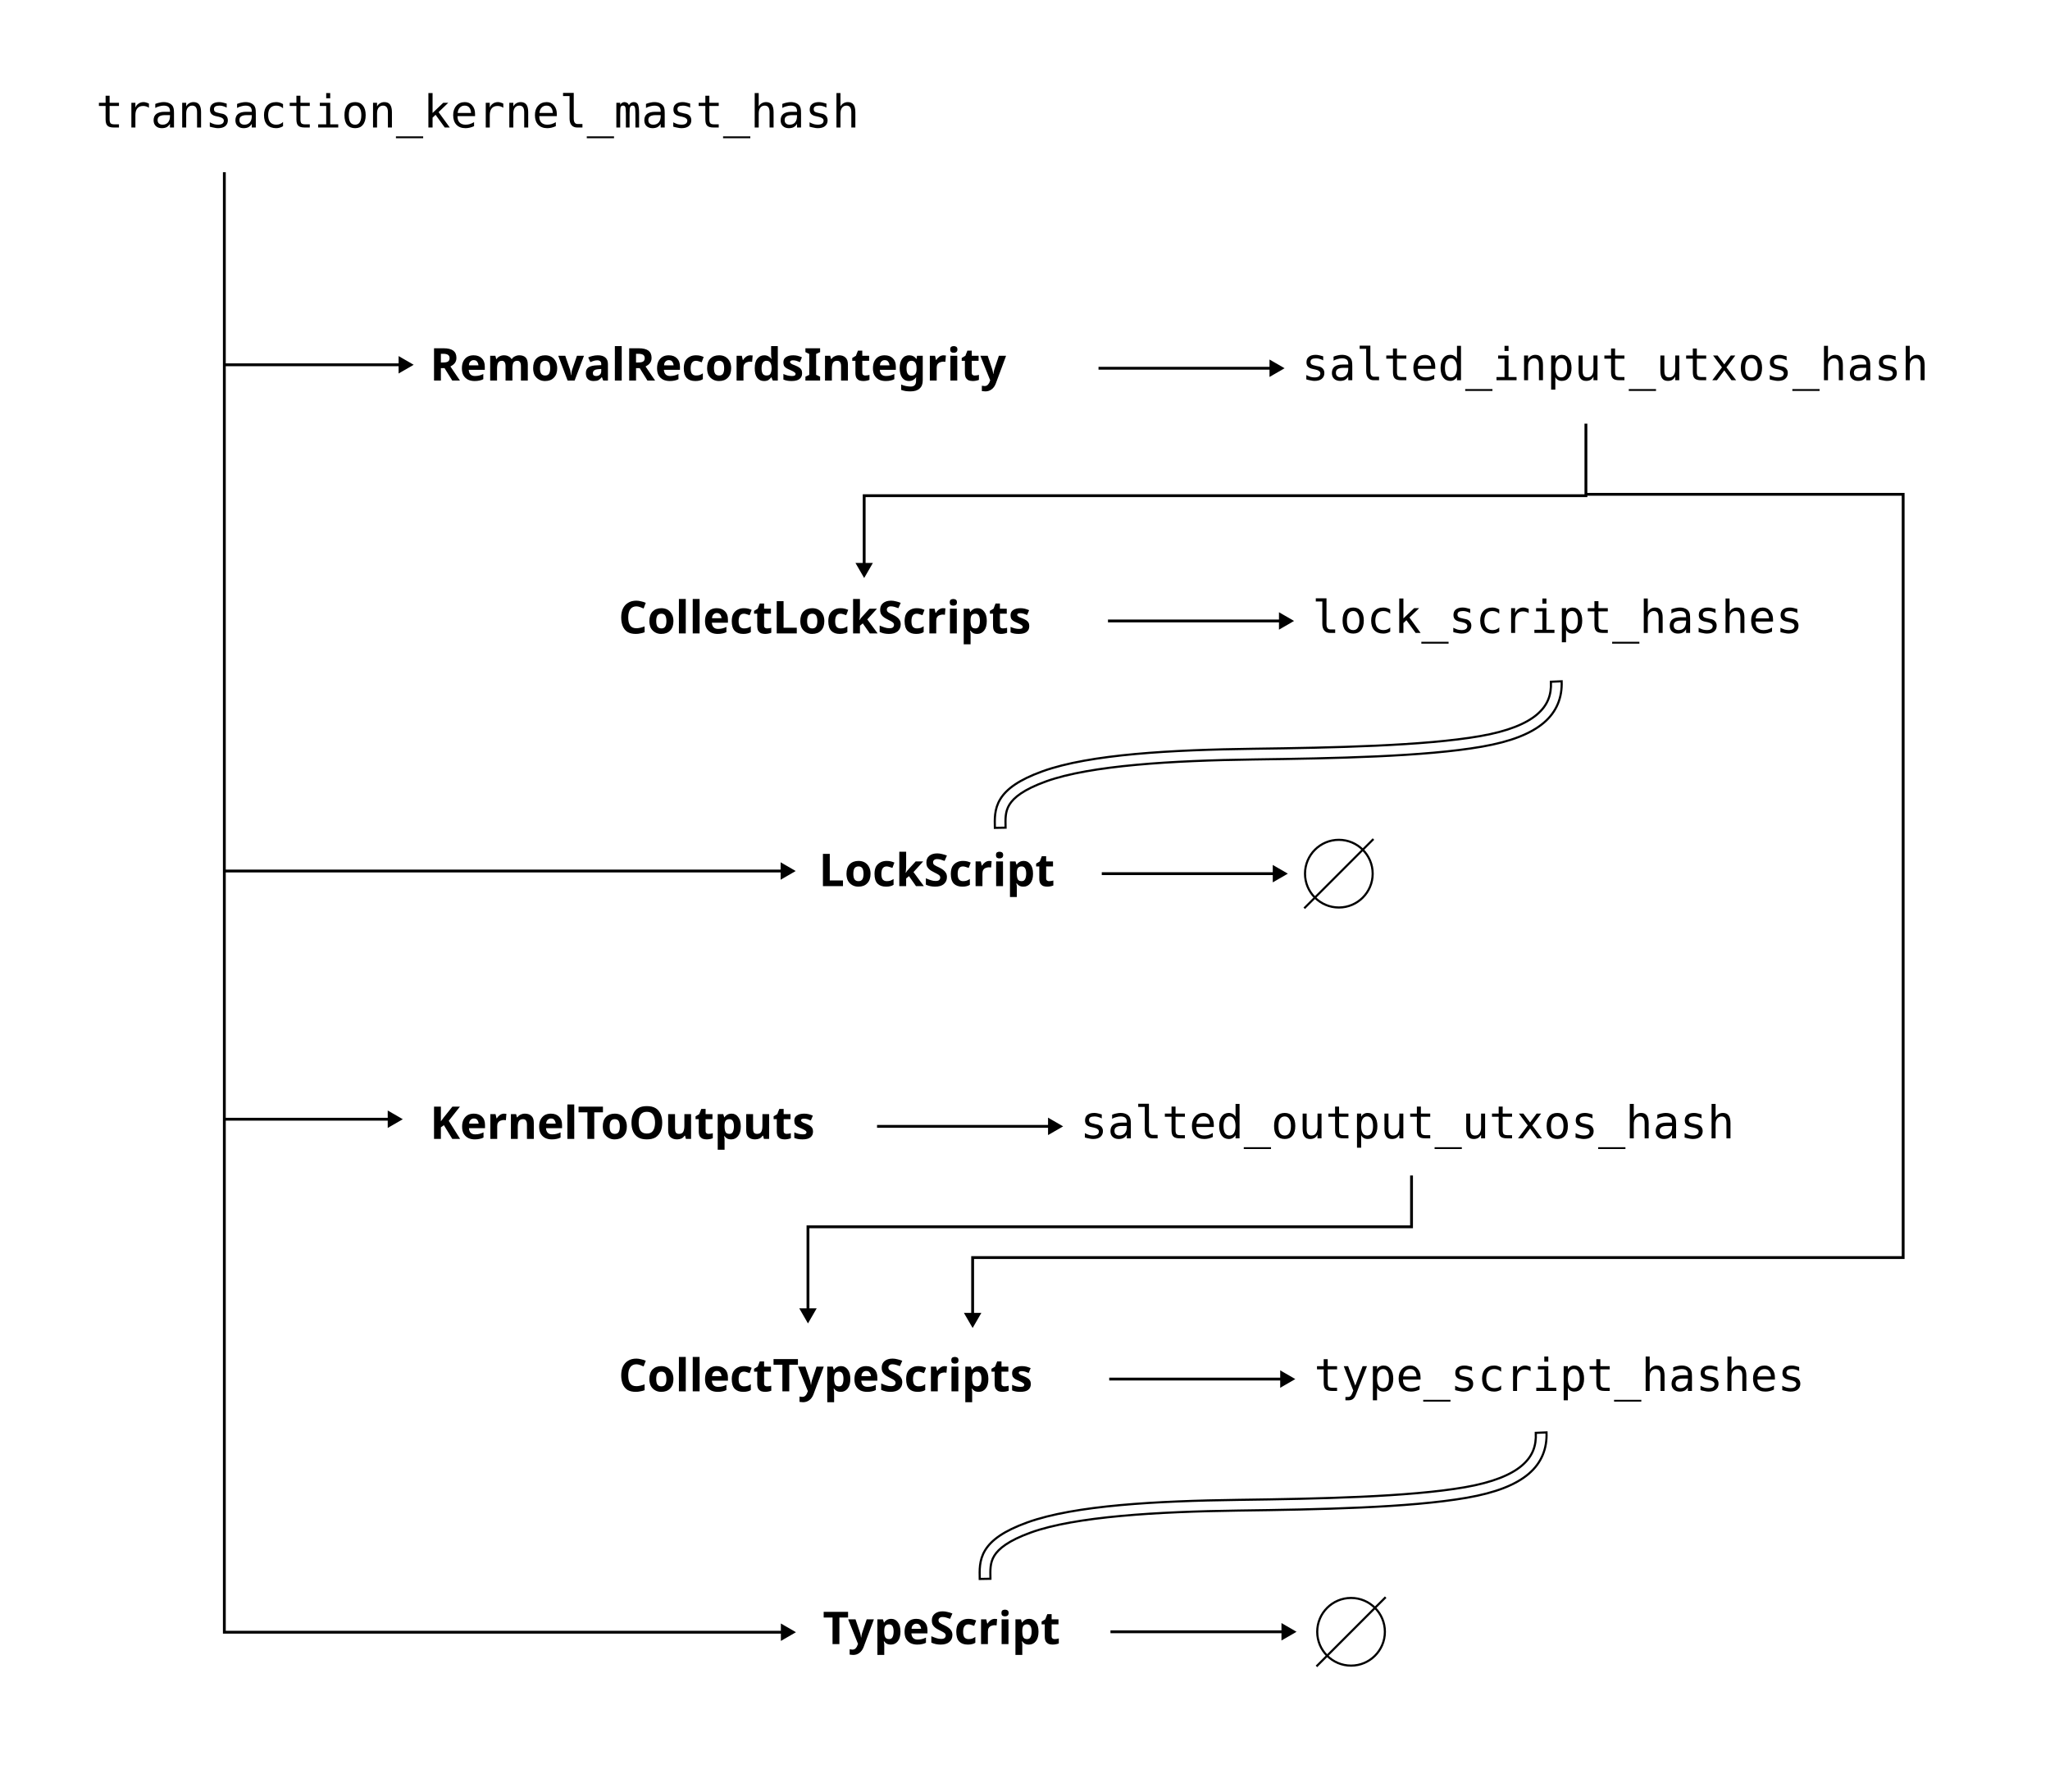
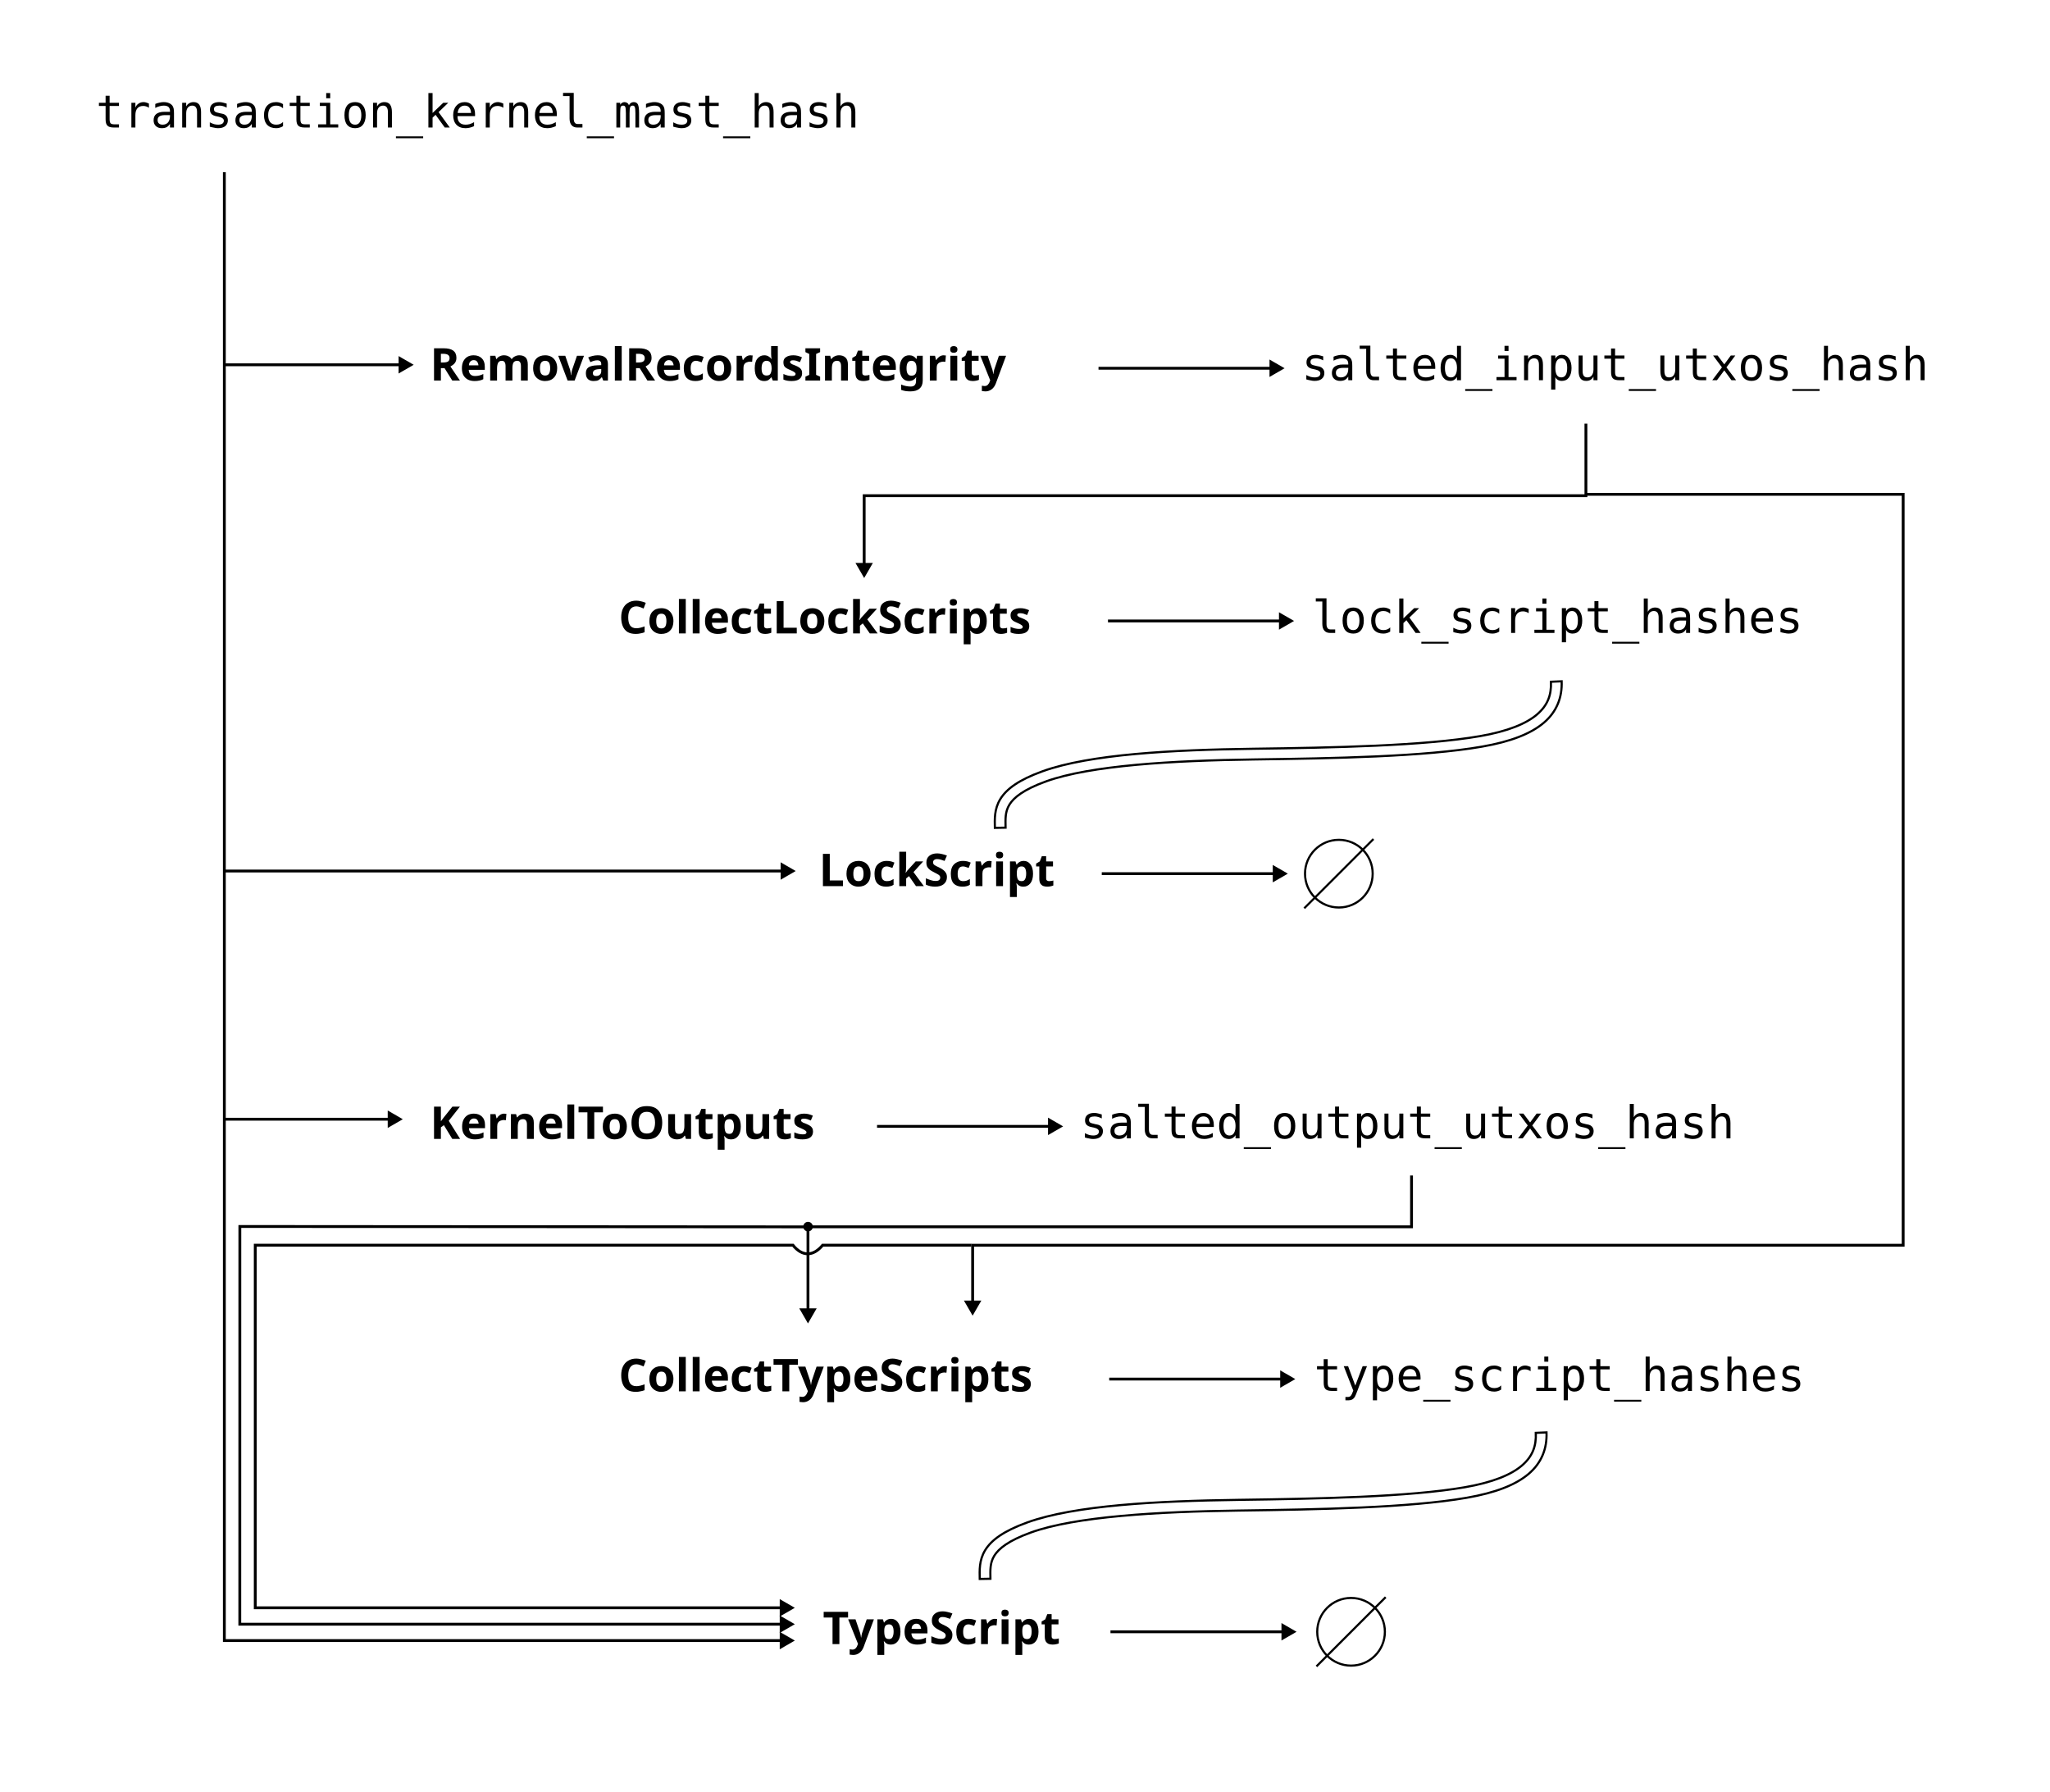
<svg xmlns="http://www.w3.org/2000/svg" width="191.666mm" height="167.514mm" viewBox="0 0 191.666 167.514" version="1.1" id="svg1">
  <defs id="defs1">
    <marker style="overflow:visible" id="Triangle" refX="0" refY="0" orient="auto-start-reverse" markerWidth="1" markerHeight="1" viewBox="0 0 1 1" preserveAspectRatio="xMidYMid">
      <path transform="scale(0.5)" style="fill:context-stroke;fill-rule:evenodd;stroke:context-stroke;stroke-width:1pt" d="M 5.77,0 -2.88,5 V -5 Z" id="path135" />
    </marker>
    <marker style="overflow:visible" id="Triangle-8" refX="0" refY="0" orient="auto-start-reverse" markerWidth="1" markerHeight="1" viewBox="0 0 1 1" preserveAspectRatio="xMidYMid">
      <path transform="scale(0.5)" style="fill:context-stroke;fill-rule:evenodd;stroke:context-stroke;stroke-width:1pt" d="M 5.77,0 -2.88,5 V -5 Z" id="path135-4" />
    </marker>
    <marker style="overflow:visible" id="Triangle-8-2" refX="0" refY="0" orient="auto-start-reverse" markerWidth="1" markerHeight="1" viewBox="0 0 1 1" preserveAspectRatio="xMidYMid">
      <path transform="scale(0.5)" style="fill:context-stroke;fill-rule:evenodd;stroke:context-stroke;stroke-width:1pt" d="M 5.77,0 -2.88,5 V -5 Z" id="path135-4-4" />
    </marker>
    <marker style="overflow:visible" id="Triangle-8-20" refX="0" refY="0" orient="auto-start-reverse" markerWidth="1" markerHeight="1" viewBox="0 0 1 1" preserveAspectRatio="xMidYMid">
      <path transform="scale(0.5)" style="fill:context-stroke;fill-rule:evenodd;stroke:context-stroke;stroke-width:1pt" d="M 5.77,0 -2.88,5 V -5 Z" id="path135-4-2" />
    </marker>
    <marker style="overflow:visible" id="Triangle-8-4" refX="0" refY="0" orient="auto-start-reverse" markerWidth="1" markerHeight="1" viewBox="0 0 1 1" preserveAspectRatio="xMidYMid">
      <path transform="scale(0.5)" style="fill:context-stroke;fill-rule:evenodd;stroke:context-stroke;stroke-width:1pt" d="M 5.77,0 -2.88,5 V -5 Z" id="path135-4-1" />
    </marker>
    <marker style="overflow:visible" id="Triangle-8-7" refX="0" refY="0" orient="auto-start-reverse" markerWidth="1" markerHeight="1" viewBox="0 0 1 1" preserveAspectRatio="xMidYMid">
      <path transform="scale(0.5)" style="fill:context-stroke;fill-rule:evenodd;stroke:context-stroke;stroke-width:1pt" d="M 5.77,0 -2.88,5 V -5 Z" id="path135-4-0" />
    </marker>
  </defs>
  <g id="layer1" transform="translate(-10.78683,-37.99854)">
    <text xml:space="preserve" style="font-size:4.233px;line-height:1.25;font-family:sans-serif;stroke-width:0.265" x="19.77" y="49.919" id="text1">
      <tspan id="tspan1" style="font-style:normal;font-variant:normal;font-weight:normal;font-stretch:normal;font-family:'DejaVu Sans Mono';-inkscape-font-specification:'DejaVu Sans Mono';stroke-width:0.265" x="19.77" y="49.919">transaction_kernel_mast_hash</tspan>
    </text>
    <g id="g23">
      <text xml:space="preserve" style="font-size:4.233px;line-height:1.25;font-family:sans-serif;stroke-width:0.265" x="111.781" y="144.412" id="text2-4">
        <tspan style="font-style:normal;font-variant:normal;font-weight:normal;font-stretch:normal;font-family:'DejaVu Sans Mono';-inkscape-font-specification:'DejaVu Sans Mono';stroke-width:0.265" x="111.781" y="144.412" id="tspan6">salted_output_utxos_hash</tspan>
        <tspan style="stroke-width:0.265" x="111.781" y="149.703" id="tspan3-6" />
      </text>
      <text xml:space="preserve" style="font-size:4.233px;line-height:1.25;font-family:sans-serif;stroke:none;stroke-width:0.265;stroke-opacity:1" x="50.992" y="144.459" id="text5-7-8">
        <tspan id="tspan5-2-6" style="font-weight:bold;stroke:none;stroke-width:0.265;stroke-opacity:1" x="50.992" y="144.459">KernelToOutputs</tspan>
      </text>
      <path style="fill:none;stroke:#000000;stroke-width:0.265px;stroke-linecap:butt;stroke-linejoin:miter;stroke-opacity:1;marker-end:url(#Triangle-8-20)" d="M 92.787,143.291 H 109.244" id="path20-7-75" />
    </g>
    <g id="g24">
      <text xml:space="preserve" style="font-size:4.233px;line-height:1.25;font-family:sans-serif;stroke-width:0.265" x="133.657" y="168.023" id="text2-8-6">
        <tspan id="tspan2-5-2" style="font-style:normal;font-variant:normal;font-weight:normal;font-stretch:normal;font-family:'DejaVu Sans Mono';-inkscape-font-specification:'DejaVu Sans Mono';stroke-width:0.265" x="133.657" y="168.023">type_script_hashes</tspan>
        <tspan style="stroke-width:0.265" x="133.657" y="173.315" id="tspan3-8-8" />
      </text>
      <text xml:space="preserve" style="font-size:4.233px;line-height:1.25;font-family:sans-serif;stroke:none;stroke-width:0.265;stroke-opacity:1" x="68.619" y="168.066" id="text5-7-6">
        <tspan id="tspan5-2-0" style="font-weight:bold;stroke:none;stroke-width:0.265;stroke-opacity:1" x="68.619" y="168.066">CollectTypeScripts</tspan>
      </text>
      <path style="fill:none;stroke:#000000;stroke-width:0.265px;stroke-linecap:butt;stroke-linejoin:miter;stroke-opacity:1;marker-end:url(#Triangle-8-4)" d="m 114.494,166.914 h 16.457" id="path20-7-1" />
    </g>
    <g id="g25">
      <path style="fill:none;stroke:#000000;stroke-width:0.265px;stroke-linecap:butt;stroke-linejoin:miter;stroke-opacity:1;marker-end:url(#Triangle-8-7)" d="m 114.611,190.538 h 16.457" id="path20-7-0" />
      <text xml:space="preserve" style="font-size:4.233px;line-height:1.25;font-family:sans-serif;stroke:none;stroke-width:0.265;stroke-opacity:1" x="87.72" y="191.689" id="text5-0-5">
        <tspan id="tspan5-29-1" style="font-weight:bold;stroke:none;stroke-width:0.265;stroke-opacity:1" x="87.72" y="191.689">TypeScript</tspan>
      </text>
      <g id="g18-4" transform="translate(4.909718,72.65)">
        <circle style="fill:none;stroke:#000000;stroke-width:0.2;stroke-linecap:round;stroke-linejoin:round;stroke-dasharray:none;stroke-opacity:1" id="path17-1" cx="132.195" cy="117.888" r="3.163" />
        <path style="fill:none;stroke:#000000;stroke-width:0.2;stroke-linecap:butt;stroke-linejoin:miter;stroke-dasharray:none;stroke-opacity:1" d="m 128.959,121.123 6.472,-6.472" id="path18-9" />
      </g>
    </g>
    <g id="g20">
      <text xml:space="preserve" style="font-size:4.233px;line-height:1.25;font-family:sans-serif;stroke-width:0.265" x="132.486" y="73.542" id="text2">
        <tspan style="font-style:normal;font-variant:normal;font-weight:normal;font-stretch:normal;font-family:'DejaVu Sans Mono';-inkscape-font-specification:'DejaVu Sans Mono';stroke-width:0.265" x="132.486" y="73.542" id="tspan3">salted_input_utxos_hash</tspan>
      </text>
      <text xml:space="preserve" style="font-size:4.233px;line-height:1.25;font-family:sans-serif;stroke:none;stroke-width:0.265;stroke-opacity:1" x="50.992" y="73.573" id="text5">
        <tspan id="tspan5" style="font-weight:bold;stroke:none;stroke-width:0.265;stroke-opacity:1" x="50.992" y="73.573">RemovalRecordsIntegrity</tspan>
      </text>
      <path style="fill:none;stroke:#000000;stroke-width:0.265px;stroke-linecap:butt;stroke-linejoin:miter;stroke-opacity:1;marker-end:url(#Triangle)" d="m 113.493,72.422 h 16.457" id="path20" />
    </g>
    <g id="g21">
      <text xml:space="preserve" style="font-size:4.233px;line-height:1.25;font-family:sans-serif;stroke-width:0.265" x="133.481" y="97.165" id="text2-8">
        <tspan id="tspan2-5" style="font-style:normal;font-variant:normal;font-weight:normal;font-stretch:normal;font-family:'DejaVu Sans Mono';-inkscape-font-specification:'DejaVu Sans Mono';stroke-width:0.265" x="133.481" y="97.165">lock_script_hashes</tspan>
        <tspan style="stroke-width:0.265" x="133.481" y="102.457" id="tspan3-8" />
      </text>
      <text xml:space="preserve" style="font-size:4.233px;line-height:1.25;font-family:sans-serif;stroke:none;stroke-width:0.265;stroke-opacity:1" x="68.619" y="97.213" id="text5-7">
        <tspan id="tspan5-2" style="font-weight:bold;stroke:none;stroke-width:0.265;stroke-opacity:1" x="68.619" y="97.213">CollectLockScripts</tspan>
      </text>
      <path style="fill:none;stroke:#000000;stroke-width:0.265px;stroke-linecap:butt;stroke-linejoin:miter;stroke-opacity:1;marker-end:url(#Triangle-8)" d="m 114.378,96.045 h 16.457" id="path20-7" />
    </g>
    <g id="g22">
      <text xml:space="preserve" style="font-size:4.233px;line-height:1.25;font-family:sans-serif;stroke:none;stroke-width:0.265;stroke-opacity:1" x="87.353" y="120.836" id="text5-0">
        <tspan id="tspan5-29" style="font-weight:bold;stroke:none;stroke-width:0.265;stroke-opacity:1" x="87.353" y="120.836">LockScript</tspan>
      </text>
      <g id="g18" transform="translate(3.768236,1.780485)">
        <circle style="fill:none;stroke:#000000;stroke-width:0.2;stroke-linecap:round;stroke-linejoin:round;stroke-dasharray:none;stroke-opacity:1" id="path17" cx="132.195" cy="117.888" r="3.163" />
        <path style="fill:none;stroke:#000000;stroke-width:0.2;stroke-linecap:butt;stroke-linejoin:miter;stroke-dasharray:none;stroke-opacity:1" d="m 128.959,121.123 6.472,-6.472" id="path18" />
      </g>
      <path style="fill:none;stroke:#000000;stroke-width:0.265px;stroke-linecap:butt;stroke-linejoin:miter;stroke-opacity:1;marker-end:url(#Triangle-8-2)" d="m 113.798,119.668 h 16.457" id="path20-7-7" />
    </g>
-     <path style="fill:none;stroke:#000000;stroke-width:0.265px;stroke-linecap:butt;stroke-linejoin:miter;stroke-opacity:1;marker-end:url(#Triangle)" d="M 31.762,54.099 V 190.578 h 52.503" id="path25" />
+     <path style="fill:none;stroke:#000000;stroke-width:0.265px;stroke-linecap:butt;stroke-linejoin:miter;stroke-opacity:1;marker-end:url(#Triangle)" d="M 31.762,54.099 V 191.359 H 84.158" id="path25" />
    <path style="fill:none;stroke:#000000;stroke-width:0.265px;stroke-linecap:butt;stroke-linejoin:miter;stroke-opacity:1;marker-end:url(#Triangle)" d="M 31.772,142.623 H 47.507" id="path26" />
    <path style="fill:none;stroke:#000000;stroke-width:0.265px;stroke-linecap:butt;stroke-linejoin:miter;stroke-opacity:1;marker-end:url(#Triangle)" d="M 31.737,72.099 H 48.524" id="path27" />
    <path style="fill:none;stroke:#000000;stroke-width:0.265px;stroke-linecap:butt;stroke-linejoin:miter;stroke-opacity:1;marker-start:url(#Triangle)" d="M 84.242,119.421 H 31.693" id="path28" />
    <path style="fill:none;stroke:#000000;stroke-width:0.265px;stroke-linecap:butt;stroke-linejoin:miter;stroke-opacity:1;marker-end:url(#Triangle)" d="m 159.063,77.6 v 6.736 H 91.583 v 6.754" id="path29" />
    <path style="fill:none;stroke:#000000;stroke-width:0.265px;stroke-linecap:butt;stroke-linejoin:miter;stroke-opacity:1;marker-end:url(#Triangle)" d="m 142.759,147.883 v 4.797 H 86.329 v 8.091" id="path30" />
-     <path style="fill:none;stroke:#000000;stroke-width:0.265px;stroke-linecap:butt;stroke-linejoin:miter;stroke-opacity:1;marker-end:url(#Triangle)" d="M 159.058,84.207 H 188.724 V 155.556 h -87 v 5.642" id="path31" />
+     <path style="fill:none;stroke:#000000;stroke-width:0.265px;stroke-linecap:butt;stroke-linejoin:miter;stroke-opacity:1;marker-end:url(#Triangle)" d="M 159.058,84.207 H 188.724 V 154.403 h -87 v 5.642" id="path31" />
    <path style="color:#000000;fill:none;stroke:#000000;stroke-width:0.2;stroke-dasharray:none;stroke-opacity:1" d="m 156.793,101.686 -1,0.043 c 0.054,1.239 -0.308,2.214 -1.314,3.068 -1.007,0.854 -2.712,1.561 -5.311,2.014 -5.216,0.908 -13.671,1.08 -21.195,1.182 -7.541,0.102 -15.283,0.501 -19.734,2.113 -2.204,0.798 -3.352,1.648 -3.93,2.594 -0.578,0.945 -0.519,1.901 -0.506,2.686 l 1,-0.018 c -0.013,-0.814 -0.05,-1.481 0.357,-2.146 0.407,-0.666 1.324,-1.418 3.418,-2.176 4.144,-1.501 11.896,-1.951 19.408,-2.053 7.529,-0.102 15.979,-0.261 21.352,-1.197 2.696,-0.47 4.57,-1.202 5.789,-2.236 1.219,-1.034 1.73,-2.396 1.666,-3.873 z" id="path32" />
    <path style="color:#000000;fill:none;stroke:#000000;stroke-width:0.2;stroke-dasharray:none;stroke-opacity:1" d="m 155.378,171.899 -1,0.043 c 0.054,1.239 -0.308,2.214 -1.314,3.068 -1.007,0.854 -2.712,1.561 -5.311,2.014 -5.216,0.908 -13.671,1.08 -21.195,1.182 -7.541,0.102 -15.283,0.501 -19.734,2.113 -2.204,0.798 -3.352,1.648 -3.93,2.594 -0.578,0.945 -0.519,1.901 -0.506,2.686 l 1,-0.018 c -0.013,-0.814 -0.05,-1.481 0.357,-2.146 0.407,-0.666 1.324,-1.418 3.418,-2.176 4.144,-1.501 11.896,-1.951 19.408,-2.053 7.529,-0.102 15.979,-0.261 21.352,-1.197 2.696,-0.47 4.57,-1.202 5.789,-2.236 1.219,-1.034 1.73,-2.396 1.666,-3.873 z" id="path32-2" />
+     <path style="fill:none;stroke:#000000;stroke-width:0.265;stroke-linecap:butt;stroke-linejoin:miter;stroke-dasharray:none;stroke-opacity:1;marker-start:url(#Triangle)" d="M 84.158,189.828 H 33.207 l 0.005,-37.179 53.169,0.037" id="path1" />
+     <path style="fill:none;stroke:#000000;stroke-width:0.265px;stroke-linecap:butt;stroke-linejoin:miter;stroke-opacity:1;marker-end:url(#Triangle)" d="M 101.604,154.399 H 87.701 c -0.887,1.062 -1.9,1.083 -2.779,0 H 34.652 v 33.898 H 59.405 84.158" id="path2" />
+     <circle style="fill:#000000;fill-opacity:1;stroke:#000000;stroke-width:0.265;stroke-linecap:round;stroke-linejoin:round;stroke-dasharray:none" id="path3" cx="86.336" cy="152.665" r="0.315" />
  </g>
</svg>
